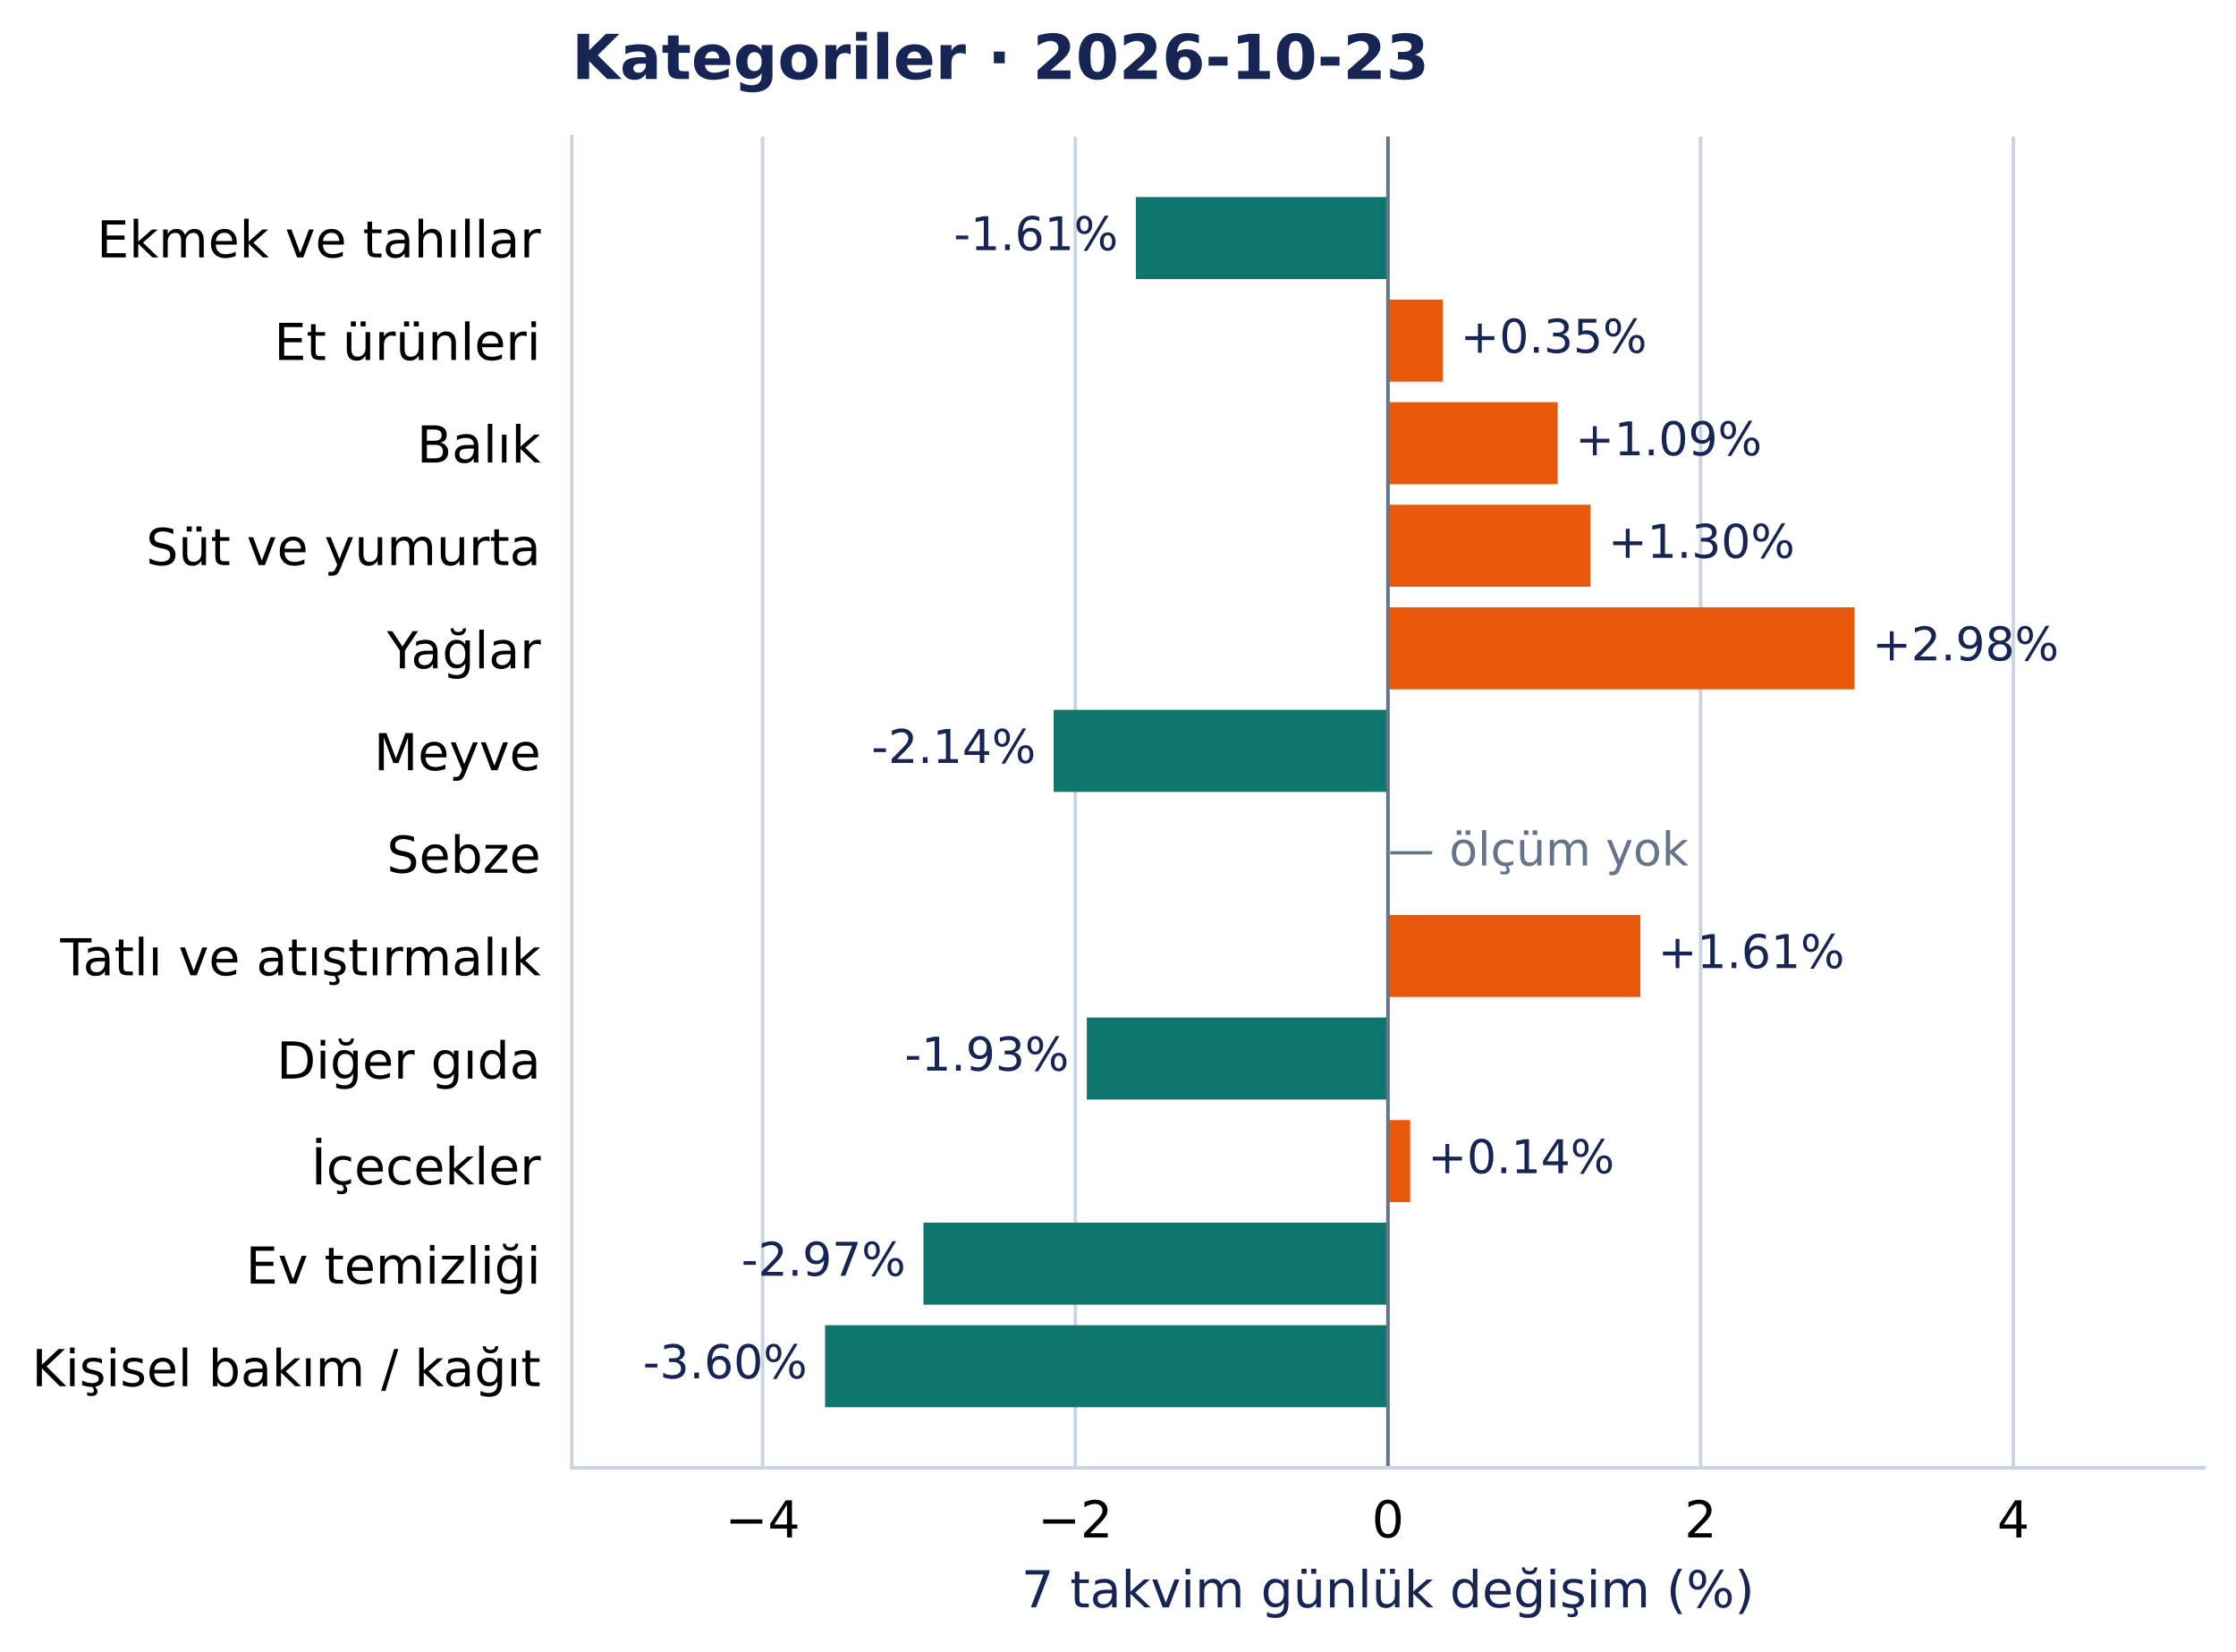
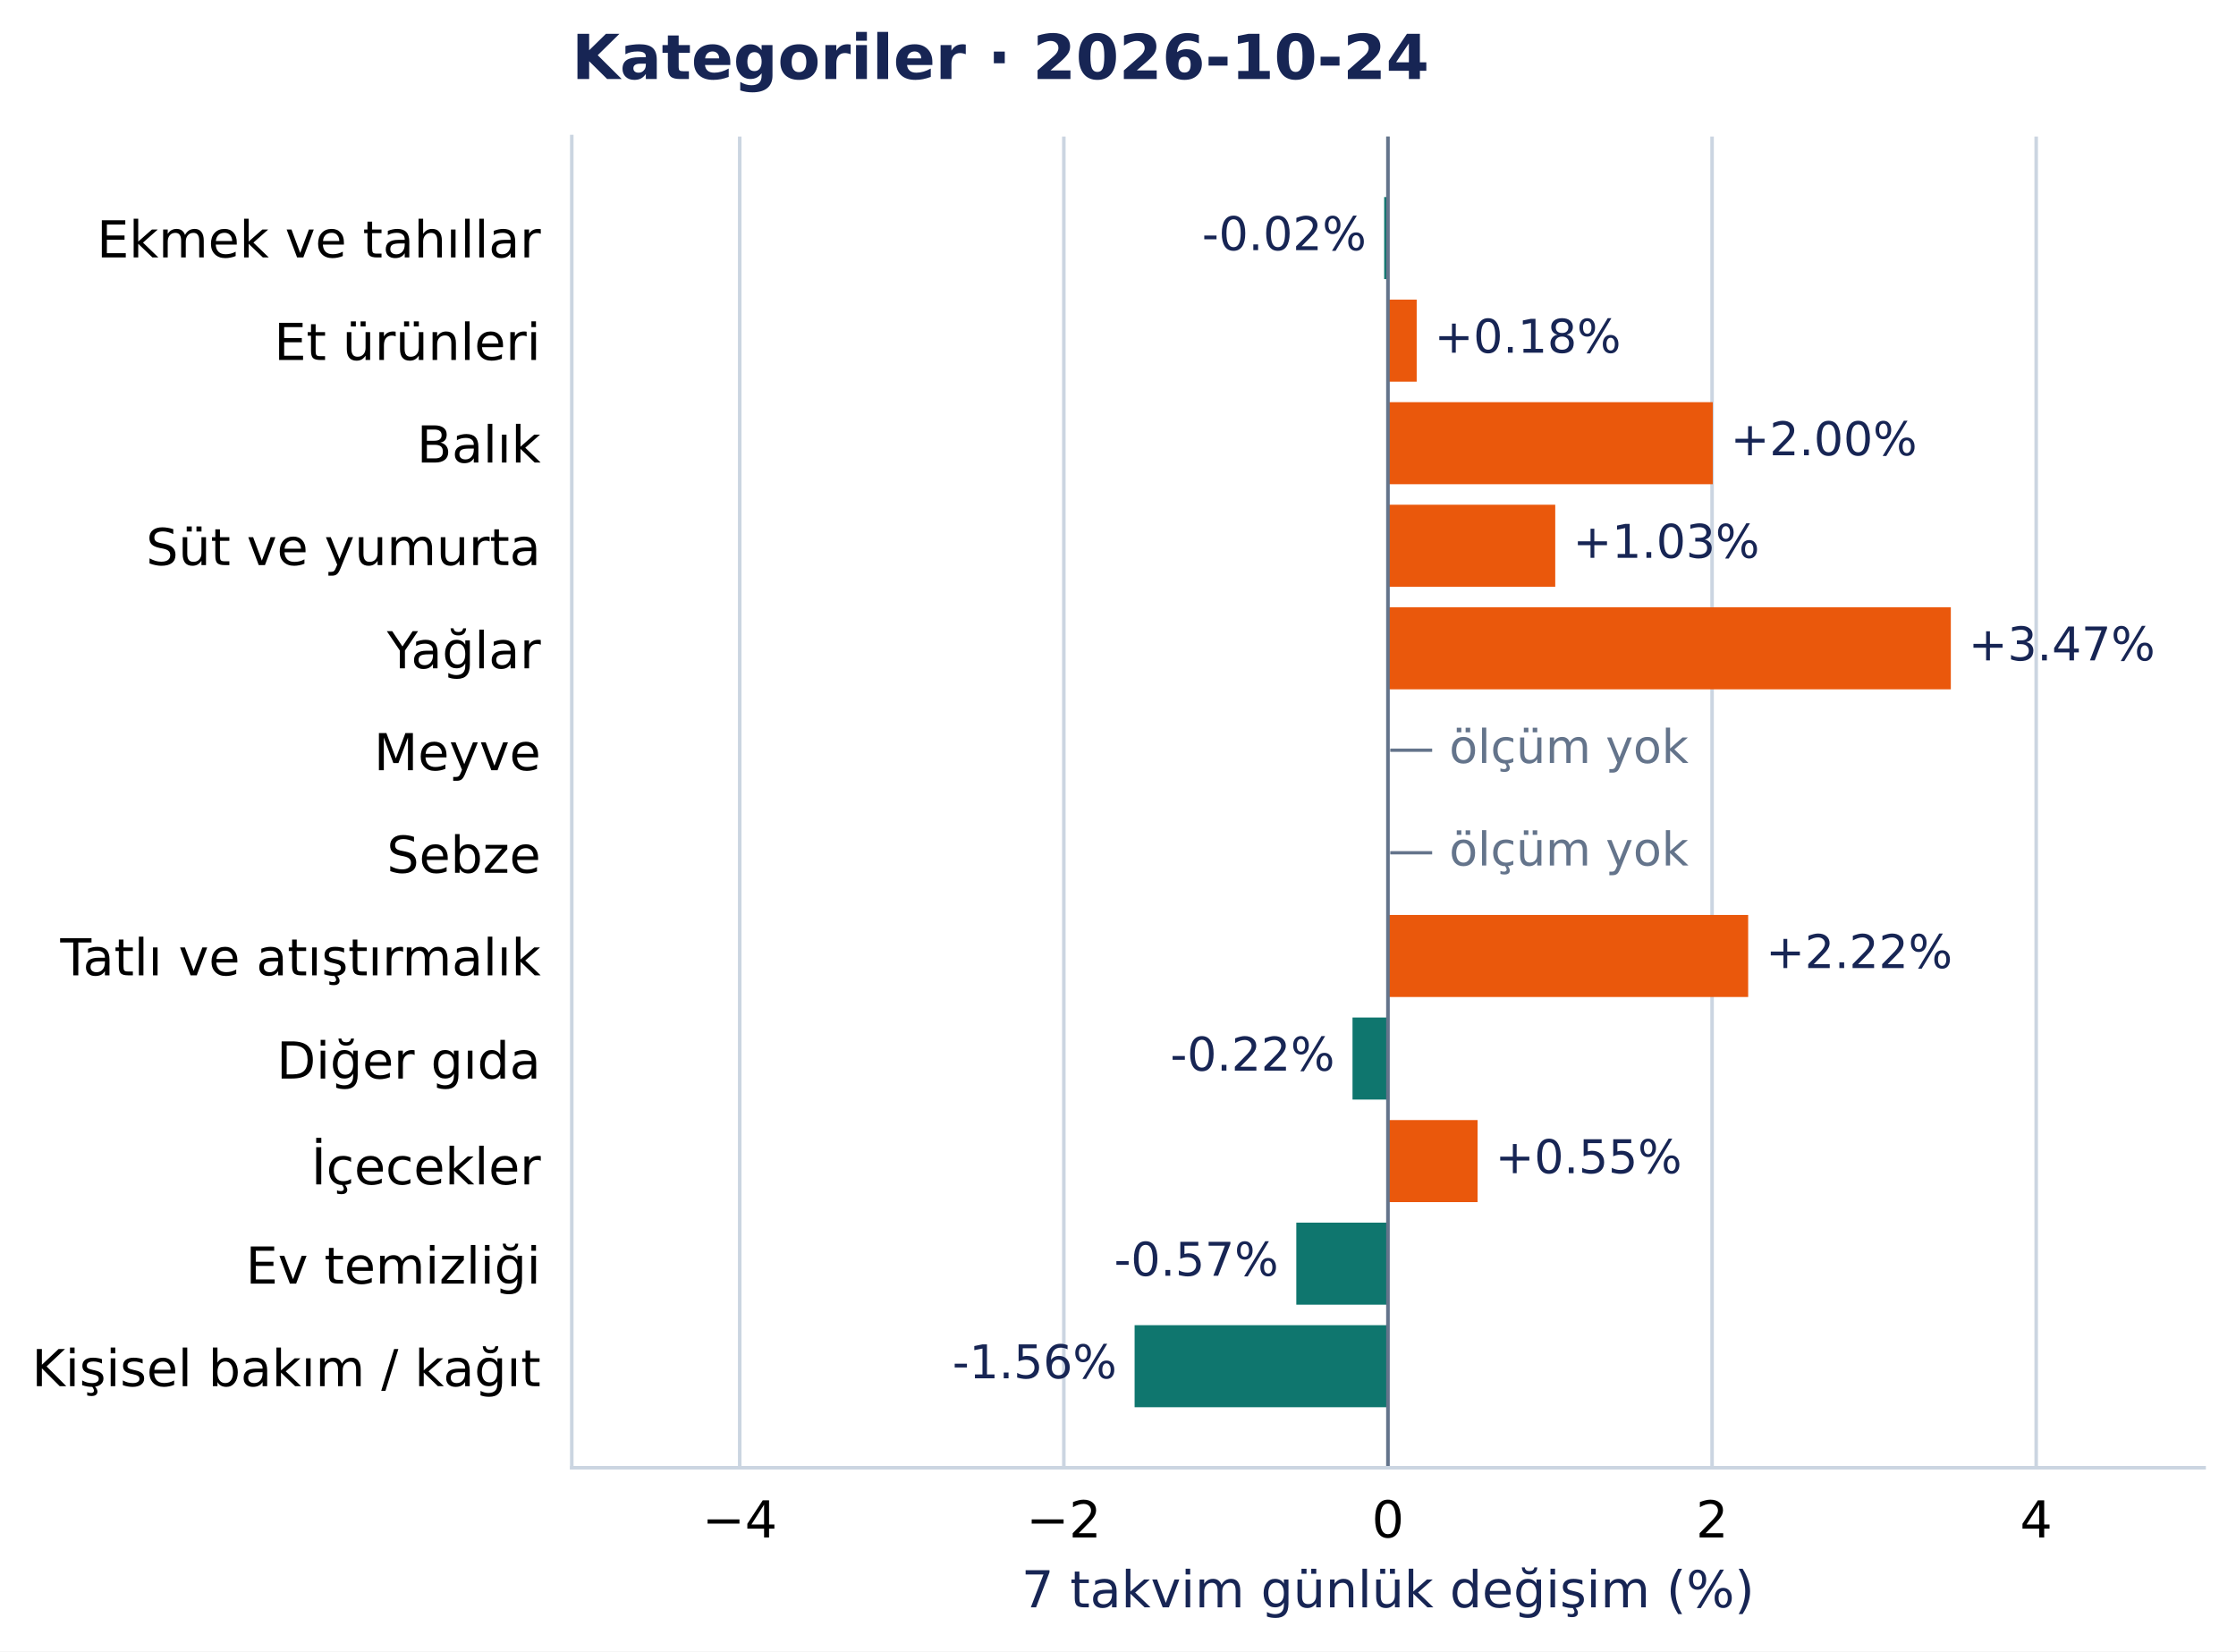
<svg xmlns="http://www.w3.org/2000/svg" width="504.998pt" height="372.97pt" viewBox="0 0 504.998 372.97" version="1.1">
  <defs>
    <style type="text/css">*{stroke-linejoin: round; stroke-linecap: butt}</style>
  </defs>
  <g id="figure_1">
    <g id="patch_1">
      <path d="M 0 372.97 L 504.998 372.97 L 504.998 0 L 0 0 z " style="fill: #ffffff" />
    </g>
    <g id="axes_1">
      <g id="patch_2">
        <path d="M 129.135 331.478 L 497.798 331.478 L 497.798 30.838 L 129.135 30.838 z " style="fill: #ffffff" />
      </g>
      <g id="matplotlib.axis_1">
        <g id="xtick_1">
          <g id="line2d_1">
-             <path d="M 172.233 331.478 L 172.233 30.838 " clip-path="url(#pcea90821e2)" style="fill: none; stroke: #cbd5e1; stroke-width: 0.8; stroke-linecap: square" />
+             <path d="M 167.063 331.478 L 167.063 30.838 " clip-path="url(#pcea90821e2)" style="fill: none; stroke: #cbd5e1; stroke-width: 0.8; stroke-linecap: square" />
          </g>
          <g id="line2d_2" />
          <g id="text_1">
-             <text style="font-size: 11.5px; font-family: 'DejaVu Sans', 'Bitstream Vera Sans', 'Computer Modern Sans Serif', 'Lucida Grande', 'Verdana', 'Geneva', 'Lucid', 'Arial', 'Helvetica', 'Avant Garde', sans-serif; text-anchor: middle" x="172.233" y="347.216" transform="rotate(-0 172.233 347.2157)">−4</text>
+             <text style="font-size: 11.5px; font-family: 'DejaVu Sans', 'Bitstream Vera Sans', 'Computer Modern Sans Serif', 'Lucida Grande', 'Verdana', 'Geneva', 'Lucid', 'Arial', 'Helvetica', 'Avant Garde', sans-serif; text-anchor: middle" x="167.063" y="347.216" transform="rotate(-0 167.0626 347.2157)">−4</text>
          </g>
        </g>
        <g id="xtick_2">
          <g id="line2d_3">
-             <path d="M 242.85 331.478 L 242.85 30.838 " clip-path="url(#pcea90821e2)" style="fill: none; stroke: #cbd5e1; stroke-width: 0.8; stroke-linecap: square" />
+             <path d="M 240.265 331.478 L 240.265 30.838 " clip-path="url(#pcea90821e2)" style="fill: none; stroke: #cbd5e1; stroke-width: 0.8; stroke-linecap: square" />
          </g>
          <g id="line2d_4" />
          <g id="text_2">
-             <text style="font-size: 11.5px; font-family: 'DejaVu Sans', 'Bitstream Vera Sans', 'Computer Modern Sans Serif', 'Lucida Grande', 'Verdana', 'Geneva', 'Lucid', 'Arial', 'Helvetica', 'Avant Garde', sans-serif; text-anchor: middle" x="242.85" y="347.216" transform="rotate(-0 242.8498 347.2157)">−2</text>
+             <text style="font-size: 11.5px; font-family: 'DejaVu Sans', 'Bitstream Vera Sans', 'Computer Modern Sans Serif', 'Lucida Grande', 'Verdana', 'Geneva', 'Lucid', 'Arial', 'Helvetica', 'Avant Garde', sans-serif; text-anchor: middle" x="240.265" y="347.216" transform="rotate(-0 240.2646 347.2157)">−2</text>
          </g>
        </g>
        <g id="xtick_3">
          <g id="line2d_5">
            <path d="M 313.467 331.478 L 313.467 30.838 " clip-path="url(#pcea90821e2)" style="fill: none; stroke: #cbd5e1; stroke-width: 0.8; stroke-linecap: square" />
          </g>
          <g id="line2d_6" />
          <g id="text_3">
            <text style="font-size: 11.5px; font-family: 'DejaVu Sans', 'Bitstream Vera Sans', 'Computer Modern Sans Serif', 'Lucida Grande', 'Verdana', 'Geneva', 'Lucid', 'Arial', 'Helvetica', 'Avant Garde', sans-serif; text-anchor: middle" x="313.467" y="347.216" transform="rotate(-0 313.4666 347.2157)">0</text>
          </g>
        </g>
        <g id="xtick_4">
          <g id="line2d_7">
-             <path d="M 384.083 331.478 L 384.083 30.838 " clip-path="url(#pcea90821e2)" style="fill: none; stroke: #cbd5e1; stroke-width: 0.8; stroke-linecap: square" />
+             <path d="M 386.669 331.478 L 386.669 30.838 " clip-path="url(#pcea90821e2)" style="fill: none; stroke: #cbd5e1; stroke-width: 0.8; stroke-linecap: square" />
          </g>
          <g id="line2d_8" />
          <g id="text_4">
-             <text style="font-size: 11.5px; font-family: 'DejaVu Sans', 'Bitstream Vera Sans', 'Computer Modern Sans Serif', 'Lucida Grande', 'Verdana', 'Geneva', 'Lucid', 'Arial', 'Helvetica', 'Avant Garde', sans-serif; text-anchor: middle" x="384.083" y="347.216" transform="rotate(-0 384.0834 347.2157)">2</text>
+             <text style="font-size: 11.5px; font-family: 'DejaVu Sans', 'Bitstream Vera Sans', 'Computer Modern Sans Serif', 'Lucida Grande', 'Verdana', 'Geneva', 'Lucid', 'Arial', 'Helvetica', 'Avant Garde', sans-serif; text-anchor: middle" x="386.669" y="347.216" transform="rotate(-0 386.6685 347.2157)">2</text>
          </g>
        </g>
        <g id="xtick_5">
          <g id="line2d_9">
-             <path d="M 454.7 331.478 L 454.7 30.838 " clip-path="url(#pcea90821e2)" style="fill: none; stroke: #cbd5e1; stroke-width: 0.8; stroke-linecap: square" />
+             <path d="M 459.87 331.478 L 459.87 30.838 " clip-path="url(#pcea90821e2)" style="fill: none; stroke: #cbd5e1; stroke-width: 0.8; stroke-linecap: square" />
          </g>
          <g id="line2d_10" />
          <g id="text_5">
-             <text style="font-size: 11.5px; font-family: 'DejaVu Sans', 'Bitstream Vera Sans', 'Computer Modern Sans Serif', 'Lucida Grande', 'Verdana', 'Geneva', 'Lucid', 'Arial', 'Helvetica', 'Avant Garde', sans-serif; text-anchor: middle" x="454.7" y="347.216" transform="rotate(-0 454.7002 347.2157)">4</text>
+             <text style="font-size: 11.5px; font-family: 'DejaVu Sans', 'Bitstream Vera Sans', 'Computer Modern Sans Serif', 'Lucida Grande', 'Verdana', 'Geneva', 'Lucid', 'Arial', 'Helvetica', 'Avant Garde', sans-serif; text-anchor: middle" x="459.87" y="347.216" transform="rotate(-0 459.8705 347.2157)">4</text>
          </g>
        </g>
        <g id="text_6">
          <text style="font-size: 11.5px; font-family: 'DejaVu Sans', 'Bitstream Vera Sans', 'Computer Modern Sans Serif', 'Lucida Grande', 'Verdana', 'Geneva', 'Lucid', 'Arial', 'Helvetica', 'Avant Garde', sans-serif; text-anchor: middle; fill: #172554" x="313.467" y="363.008" transform="rotate(-0 313.4666 363.0077)">7 takvim günlük değişim (%)</text>
        </g>
      </g>
      <g id="matplotlib.axis_2">
        <g id="ytick_1">
          <g id="line2d_11" />
          <g id="text_7">
            <text style="font-size: 11.5px; font-family: 'DejaVu Sans', 'Bitstream Vera Sans', 'Computer Modern Sans Serif', 'Lucida Grande', 'Verdana', 'Geneva', 'Lucid', 'Arial', 'Helvetica', 'Avant Garde', sans-serif; text-anchor: end" x="122.135" y="58.137" transform="rotate(-0 122.1353 58.13713)">Ekmek ve tahıllar</text>
          </g>
        </g>
        <g id="ytick_2">
          <g id="line2d_12" />
          <g id="text_8">
            <text style="font-size: 11.5px; font-family: 'DejaVu Sans', 'Bitstream Vera Sans', 'Computer Modern Sans Serif', 'Lucida Grande', 'Verdana', 'Geneva', 'Lucid', 'Arial', 'Helvetica', 'Avant Garde', sans-serif; text-anchor: end" x="122.135" y="81.299" transform="rotate(-0 122.1353 81.29896)">Et ürünleri</text>
          </g>
        </g>
        <g id="ytick_3">
          <g id="line2d_13" />
          <g id="text_9">
            <text style="font-size: 11.5px; font-family: 'DejaVu Sans', 'Bitstream Vera Sans', 'Computer Modern Sans Serif', 'Lucida Grande', 'Verdana', 'Geneva', 'Lucid', 'Arial', 'Helvetica', 'Avant Garde', sans-serif; text-anchor: end" x="122.135" y="104.461" transform="rotate(-0 122.1353 104.4608)">Balık</text>
          </g>
        </g>
        <g id="ytick_4">
          <g id="line2d_14" />
          <g id="text_10">
            <text style="font-size: 11.5px; font-family: 'DejaVu Sans', 'Bitstream Vera Sans', 'Computer Modern Sans Serif', 'Lucida Grande', 'Verdana', 'Geneva', 'Lucid', 'Arial', 'Helvetica', 'Avant Garde', sans-serif; text-anchor: end" x="122.135" y="127.622" transform="rotate(-0 122.1353 127.6222)">Süt ve yumurta</text>
          </g>
        </g>
        <g id="ytick_5">
          <g id="line2d_15" />
          <g id="text_11">
            <text style="font-size: 11.5px; font-family: 'DejaVu Sans', 'Bitstream Vera Sans', 'Computer Modern Sans Serif', 'Lucida Grande', 'Verdana', 'Geneva', 'Lucid', 'Arial', 'Helvetica', 'Avant Garde', sans-serif; text-anchor: end" x="122.135" y="150.93" transform="rotate(-0 122.1353 150.93)">Yağlar</text>
          </g>
        </g>
        <g id="ytick_6">
          <g id="line2d_16" />
          <g id="text_12">
            <text style="font-size: 11.5px; font-family: 'DejaVu Sans', 'Bitstream Vera Sans', 'Computer Modern Sans Serif', 'Lucida Grande', 'Verdana', 'Geneva', 'Lucid', 'Arial', 'Helvetica', 'Avant Garde', sans-serif; text-anchor: end" x="122.135" y="173.946" transform="rotate(-0 122.1353 173.9458)">Meyve</text>
          </g>
        </g>
        <g id="ytick_7">
          <g id="line2d_17" />
          <g id="text_13">
            <text style="font-size: 11.5px; font-family: 'DejaVu Sans', 'Bitstream Vera Sans', 'Computer Modern Sans Serif', 'Lucida Grande', 'Verdana', 'Geneva', 'Lucid', 'Arial', 'Helvetica', 'Avant Garde', sans-serif; text-anchor: end" x="122.135" y="197.108" transform="rotate(-0 122.1353 197.1081)">Sebze</text>
          </g>
        </g>
        <g id="ytick_8">
          <g id="line2d_18" />
          <g id="text_14">
            <text style="font-size: 11.5px; font-family: 'DejaVu Sans', 'Bitstream Vera Sans', 'Computer Modern Sans Serif', 'Lucida Grande', 'Verdana', 'Geneva', 'Lucid', 'Arial', 'Helvetica', 'Avant Garde', sans-serif; text-anchor: end" x="122.135" y="220.27" transform="rotate(-0 122.1353 220.27)">Tatlı ve atıştırmalık</text>
          </g>
        </g>
        <g id="ytick_9">
          <g id="line2d_19" />
          <g id="text_15">
            <text style="font-size: 11.5px; font-family: 'DejaVu Sans', 'Bitstream Vera Sans', 'Computer Modern Sans Serif', 'Lucida Grande', 'Verdana', 'Geneva', 'Lucid', 'Arial', 'Helvetica', 'Avant Garde', sans-serif; text-anchor: end" x="122.135" y="243.577" transform="rotate(-0 122.1353 243.5773)">Diğer gıda</text>
          </g>
        </g>
        <g id="ytick_10">
          <g id="line2d_20" />
          <g id="text_16">
            <text style="font-size: 11.5px; font-family: 'DejaVu Sans', 'Bitstream Vera Sans', 'Computer Modern Sans Serif', 'Lucida Grande', 'Verdana', 'Geneva', 'Lucid', 'Arial', 'Helvetica', 'Avant Garde', sans-serif; text-anchor: end" x="122.135" y="267.48" transform="rotate(-0 122.1353 267.4804)">İçecekler</text>
          </g>
        </g>
        <g id="ytick_11">
          <g id="line2d_21" />
          <g id="text_17">
            <text style="font-size: 11.5px; font-family: 'DejaVu Sans', 'Bitstream Vera Sans', 'Computer Modern Sans Serif', 'Lucida Grande', 'Verdana', 'Geneva', 'Lucid', 'Arial', 'Helvetica', 'Avant Garde', sans-serif; text-anchor: end" x="122.135" y="289.901" transform="rotate(-0 122.1353 289.901)">Ev temizliği</text>
          </g>
        </g>
        <g id="ytick_12">
          <g id="line2d_22" />
          <g id="text_18">
            <text style="font-size: 11.5px; font-family: 'DejaVu Sans', 'Bitstream Vera Sans', 'Computer Modern Sans Serif', 'Lucida Grande', 'Verdana', 'Geneva', 'Lucid', 'Arial', 'Helvetica', 'Avant Garde', sans-serif; text-anchor: end" x="122.135" y="313.063" transform="rotate(-0 122.1353 313.0628)">Kişisel bakım / kağıt</text>
          </g>
        </g>
      </g>
      <g id="patch_3">
-         <path d="M 313.467 44.503 L 256.542 44.503 L 256.542 63.033 L 313.467 63.033 z " clip-path="url(#pcea90821e2)" style="fill: #0f766e" />
+         <path d="M 313.467 44.503 L 312.615 44.503 L 312.615 63.033 L 313.467 63.033 z " clip-path="url(#pcea90821e2)" style="fill: #0f766e" />
      </g>
      <g id="patch_4">
-         <path d="M 313.467 67.665 L 325.824 67.665 L 325.824 86.195 L 313.467 86.195 z " clip-path="url(#pcea90821e2)" style="fill: #ea580c" />
+         <path d="M 313.467 67.665 L 319.958 67.665 L 319.958 86.195 L 313.467 86.195 z " clip-path="url(#pcea90821e2)" style="fill: #ea580c" />
      </g>
      <g id="patch_5">
-         <path d="M 313.467 90.827 L 351.791 90.827 L 351.791 109.356 L 313.467 109.356 z " clip-path="url(#pcea90821e2)" style="fill: #ea580c" />
+         <path d="M 313.467 90.827 L 386.836 90.827 L 386.836 109.356 L 313.467 109.356 z " clip-path="url(#pcea90821e2)" style="fill: #ea580c" />
      </g>
      <g id="patch_6">
-         <path d="M 313.467 113.989 L 359.22 113.989 L 359.22 132.518 L 313.467 132.518 z " clip-path="url(#pcea90821e2)" style="fill: #ea580c" />
+         <path d="M 313.467 113.989 L 351.25 113.989 L 351.25 132.518 L 313.467 132.518 z " clip-path="url(#pcea90821e2)" style="fill: #ea580c" />
      </g>
      <g id="patch_7">
-         <path d="M 313.467 137.151 L 418.853 137.151 L 418.853 155.68 L 313.467 155.68 z " clip-path="url(#pcea90821e2)" style="fill: #ea580c" />
+         <path d="M 313.467 137.151 L 440.592 137.151 L 440.592 155.68 L 313.467 155.68 z " clip-path="url(#pcea90821e2)" style="fill: #ea580c" />
      </g>
      <g id="patch_8">
-         <path d="M 313.467 160.312 L 237.965 160.312 L 237.965 178.842 L 313.467 178.842 z " clip-path="url(#pcea90821e2)" style="fill: #0f766e" />
+         <path d="M 313.467 206.636 L 394.822 206.636 L 394.822 225.166 L 313.467 225.166 z " clip-path="url(#pcea90821e2)" style="fill: #ea580c" />
      </g>
      <g id="patch_9">
-         <path d="M 313.467 206.636 L 370.466 206.636 L 370.466 225.166 L 313.467 225.166 z " clip-path="url(#pcea90821e2)" style="fill: #ea580c" />
+         <path d="M 313.467 229.798 L 305.464 229.798 L 305.464 248.327 L 313.467 248.327 z " clip-path="url(#pcea90821e2)" style="fill: #0f766e" />
      </g>
      <g id="patch_10">
-         <path d="M 313.467 229.798 L 245.452 229.798 L 245.452 248.327 L 313.467 248.327 z " clip-path="url(#pcea90821e2)" style="fill: #0f766e" />
+         <path d="M 313.467 252.96 L 333.709 252.96 L 333.709 271.489 L 313.467 271.489 z " clip-path="url(#pcea90821e2)" style="fill: #ea580c" />
      </g>
      <g id="patch_11">
-         <path d="M 313.467 252.96 L 318.483 252.96 L 318.483 271.489 L 313.467 271.489 z " clip-path="url(#pcea90821e2)" style="fill: #ea580c" />
+         <path d="M 313.467 276.122 L 292.769 276.122 L 292.769 294.651 L 313.467 294.651 z " clip-path="url(#pcea90821e2)" style="fill: #0f766e" />
      </g>
      <g id="patch_12">
-         <path d="M 313.467 276.122 L 208.566 276.122 L 208.566 294.651 L 313.467 294.651 z " clip-path="url(#pcea90821e2)" style="fill: #0f766e" />
-       </g>
-       <g id="patch_13">
-         <path d="M 313.467 299.283 L 186.342 299.283 L 186.342 317.813 L 313.467 317.813 z " clip-path="url(#pcea90821e2)" style="fill: #0f766e" />
+         <path d="M 313.467 299.283 L 256.248 299.283 L 256.248 317.813 L 313.467 317.813 z " clip-path="url(#pcea90821e2)" style="fill: #0f766e" />
      </g>
      <g id="line2d_23">
        <path d="M 313.467 331.478 L 313.467 30.838 " clip-path="url(#pcea90821e2)" style="fill: none; stroke: #64748b; stroke-width: 0.8; stroke-linecap: square" />
      </g>
+       <g id="patch_13">
+         <path d="M 129.135 331.478 L 129.135 30.838 " style="fill: none; stroke: #cbd5e1; stroke-width: 0.8; stroke-linejoin: miter; stroke-linecap: square" />
+       </g>
      <g id="patch_14">
-         <path d="M 129.135 331.478 L 129.135 30.838 " style="fill: none; stroke: #cbd5e1; stroke-width: 0.8; stroke-linejoin: miter; stroke-linecap: square" />
-       </g>
-       <g id="patch_15">
        <path d="M 129.135 331.478 L 497.798 331.478 " style="fill: none; stroke: #cbd5e1; stroke-width: 0.8; stroke-linejoin: miter; stroke-linecap: square" />
      </g>
      <g id="text_19">
-         <text style="font-size: 10.5px; font-family: 'DejaVu Sans', 'Bitstream Vera Sans', 'Computer Modern Sans Serif', 'Lucida Grande', 'Verdana', 'Geneva', 'Lucid', 'Arial', 'Helvetica', 'Avant Garde', sans-serif; text-anchor: end; fill: #172554" x="252.542" y="56.496" transform="rotate(-0 252.5416 56.49557)">-1.61%</text>
+         <text style="font-size: 10.5px; font-family: 'DejaVu Sans', 'Bitstream Vera Sans', 'Computer Modern Sans Serif', 'Lucida Grande', 'Verdana', 'Geneva', 'Lucid', 'Arial', 'Helvetica', 'Avant Garde', sans-serif; text-anchor: end; fill: #172554" x="308.615" y="56.496" transform="rotate(-0 308.6155 56.49557)">-0.02%</text>
      </g>
      <g id="text_20">
-         <text style="font-size: 10.5px; font-family: 'DejaVu Sans', 'Bitstream Vera Sans', 'Computer Modern Sans Serif', 'Lucida Grande', 'Verdana', 'Geneva', 'Lucid', 'Arial', 'Helvetica', 'Avant Garde', sans-serif; text-anchor: start; fill: #172554" x="329.824" y="79.657" transform="rotate(-0 329.8237 79.6574)">+0.35%</text>
+         <text style="font-size: 10.5px; font-family: 'DejaVu Sans', 'Bitstream Vera Sans', 'Computer Modern Sans Serif', 'Lucida Grande', 'Verdana', 'Geneva', 'Lucid', 'Arial', 'Helvetica', 'Avant Garde', sans-serif; text-anchor: start; fill: #172554" x="323.958" y="79.657" transform="rotate(-0 323.958 79.6574)">+0.18%</text>
      </g>
      <g id="text_21">
-         <text style="font-size: 10.5px; font-family: 'DejaVu Sans', 'Bitstream Vera Sans', 'Computer Modern Sans Serif', 'Lucida Grande', 'Verdana', 'Geneva', 'Lucid', 'Arial', 'Helvetica', 'Avant Garde', sans-serif; text-anchor: start; fill: #172554" x="355.791" y="102.819" transform="rotate(-0 355.7913 102.8192)">+1.09%</text>
+         <text style="font-size: 10.5px; font-family: 'DejaVu Sans', 'Bitstream Vera Sans', 'Computer Modern Sans Serif', 'Lucida Grande', 'Verdana', 'Geneva', 'Lucid', 'Arial', 'Helvetica', 'Avant Garde', sans-serif; text-anchor: start; fill: #172554" x="390.836" y="102.819" transform="rotate(-0 390.8359 102.8192)">+2.00%</text>
      </g>
      <g id="text_22">
-         <text style="font-size: 10.5px; font-family: 'DejaVu Sans', 'Bitstream Vera Sans', 'Computer Modern Sans Serif', 'Lucida Grande', 'Verdana', 'Geneva', 'Lucid', 'Arial', 'Helvetica', 'Avant Garde', sans-serif; text-anchor: start; fill: #172554" x="363.22" y="125.981" transform="rotate(-0 363.2202 125.9811)">+1.30%</text>
+         <text style="font-size: 10.5px; font-family: 'DejaVu Sans', 'Bitstream Vera Sans', 'Computer Modern Sans Serif', 'Lucida Grande', 'Verdana', 'Geneva', 'Lucid', 'Arial', 'Helvetica', 'Avant Garde', sans-serif; text-anchor: start; fill: #172554" x="355.25" y="125.981" transform="rotate(-0 355.2503 125.9811)">+1.03%</text>
      </g>
      <g id="text_23">
-         <text style="font-size: 10.5px; font-family: 'DejaVu Sans', 'Bitstream Vera Sans', 'Computer Modern Sans Serif', 'Lucida Grande', 'Verdana', 'Geneva', 'Lucid', 'Arial', 'Helvetica', 'Avant Garde', sans-serif; text-anchor: start; fill: #172554" x="422.853" y="149.143" transform="rotate(-0 422.8531 149.1429)">+2.98%</text>
+         <text style="font-size: 10.5px; font-family: 'DejaVu Sans', 'Bitstream Vera Sans', 'Computer Modern Sans Serif', 'Lucida Grande', 'Verdana', 'Geneva', 'Lucid', 'Arial', 'Helvetica', 'Avant Garde', sans-serif; text-anchor: start; fill: #172554" x="444.592" y="149.143" transform="rotate(-0 444.5916 149.1429)">+3.47%</text>
      </g>
      <g id="text_24">
-         <text style="font-size: 10.5px; font-family: 'DejaVu Sans', 'Bitstream Vera Sans', 'Computer Modern Sans Serif', 'Lucida Grande', 'Verdana', 'Geneva', 'Lucid', 'Arial', 'Helvetica', 'Avant Garde', sans-serif; text-anchor: end; fill: #172554" x="233.965" y="172.305" transform="rotate(-0 233.9654 172.3047)">-2.14%</text>
+         <text style="font-size: 10.5px; font-family: 'DejaVu Sans', 'Bitstream Vera Sans', 'Computer Modern Sans Serif', 'Lucida Grande', 'Verdana', 'Geneva', 'Lucid', 'Arial', 'Helvetica', 'Avant Garde', sans-serif; text-anchor: start; fill: #64748b" x="313.467" y="172.305" transform="rotate(-0 313.4666 172.3051)">  — ölçüm yok</text>
      </g>
      <g id="text_25">
        <text style="font-size: 10.5px; font-family: 'DejaVu Sans', 'Bitstream Vera Sans', 'Computer Modern Sans Serif', 'Lucida Grande', 'Verdana', 'Geneva', 'Lucid', 'Arial', 'Helvetica', 'Avant Garde', sans-serif; text-anchor: start; fill: #64748b" x="313.467" y="195.467" transform="rotate(-0 313.4666 195.467)">  — ölçüm yok</text>
      </g>
      <g id="text_26">
-         <text style="font-size: 10.5px; font-family: 'DejaVu Sans', 'Bitstream Vera Sans', 'Computer Modern Sans Serif', 'Lucida Grande', 'Verdana', 'Geneva', 'Lucid', 'Arial', 'Helvetica', 'Avant Garde', sans-serif; text-anchor: start; fill: #172554" x="374.466" y="218.628" transform="rotate(-0 374.4656 218.6284)">+1.61%</text>
+         <text style="font-size: 10.5px; font-family: 'DejaVu Sans', 'Bitstream Vera Sans', 'Computer Modern Sans Serif', 'Lucida Grande', 'Verdana', 'Geneva', 'Lucid', 'Arial', 'Helvetica', 'Avant Garde', sans-serif; text-anchor: start; fill: #172554" x="398.822" y="218.628" transform="rotate(-0 398.8215 218.6284)">+2.22%</text>
      </g>
      <g id="text_27">
-         <text style="font-size: 10.5px; font-family: 'DejaVu Sans', 'Bitstream Vera Sans', 'Computer Modern Sans Serif', 'Lucida Grande', 'Verdana', 'Geneva', 'Lucid', 'Arial', 'Helvetica', 'Avant Garde', sans-serif; text-anchor: end; fill: #172554" x="241.452" y="241.79" transform="rotate(-0 241.4518 241.7902)">-1.93%</text>
+         <text style="font-size: 10.5px; font-family: 'DejaVu Sans', 'Bitstream Vera Sans', 'Computer Modern Sans Serif', 'Lucida Grande', 'Verdana', 'Geneva', 'Lucid', 'Arial', 'Helvetica', 'Avant Garde', sans-serif; text-anchor: end; fill: #172554" x="301.464" y="241.79" transform="rotate(-0 301.4641 241.7902)">-0.22%</text>
      </g>
      <g id="text_28">
-         <text style="font-size: 10.5px; font-family: 'DejaVu Sans', 'Bitstream Vera Sans', 'Computer Modern Sans Serif', 'Lucida Grande', 'Verdana', 'Geneva', 'Lucid', 'Arial', 'Helvetica', 'Avant Garde', sans-serif; text-anchor: start; fill: #172554" x="322.483" y="264.952" transform="rotate(-0 322.4834 264.9521)">+0.14%</text>
+         <text style="font-size: 10.5px; font-family: 'DejaVu Sans', 'Bitstream Vera Sans', 'Computer Modern Sans Serif', 'Lucida Grande', 'Verdana', 'Geneva', 'Lucid', 'Arial', 'Helvetica', 'Avant Garde', sans-serif; text-anchor: start; fill: #172554" x="337.709" y="264.952" transform="rotate(-0 337.7094 264.9521)">+0.55%</text>
      </g>
      <g id="text_29">
-         <text style="font-size: 10.5px; font-family: 'DejaVu Sans', 'Bitstream Vera Sans', 'Computer Modern Sans Serif', 'Lucida Grande', 'Verdana', 'Geneva', 'Lucid', 'Arial', 'Helvetica', 'Avant Garde', sans-serif; text-anchor: end; fill: #172554" x="204.566" y="288.114" transform="rotate(-0 204.5656 288.1139)">-2.97%</text>
+         <text style="font-size: 10.5px; font-family: 'DejaVu Sans', 'Bitstream Vera Sans', 'Computer Modern Sans Serif', 'Lucida Grande', 'Verdana', 'Geneva', 'Lucid', 'Arial', 'Helvetica', 'Avant Garde', sans-serif; text-anchor: end; fill: #172554" x="288.769" y="288.114" transform="rotate(-0 288.7692 288.1139)">-0.57%</text>
      </g>
      <g id="text_30">
-         <text style="font-size: 10.5px; font-family: 'DejaVu Sans', 'Bitstream Vera Sans', 'Computer Modern Sans Serif', 'Lucida Grande', 'Verdana', 'Geneva', 'Lucid', 'Arial', 'Helvetica', 'Avant Garde', sans-serif; text-anchor: end; fill: #172554" x="182.342" y="311.276" transform="rotate(-0 182.3416 311.2757)">-3.60%</text>
+         <text style="font-size: 10.5px; font-family: 'DejaVu Sans', 'Bitstream Vera Sans', 'Computer Modern Sans Serif', 'Lucida Grande', 'Verdana', 'Geneva', 'Lucid', 'Arial', 'Helvetica', 'Avant Garde', sans-serif; text-anchor: end; fill: #172554" x="252.248" y="311.276" transform="rotate(-0 252.2476 311.2757)">-1.56%</text>
      </g>
      <g id="text_31">
-         <text style="font-weight: 700; font-size: 14px; font-family: 'DejaVu Sans', 'Bitstream Vera Sans', 'Computer Modern Sans Serif', 'Lucida Grande', 'Verdana', 'Geneva', 'Lucid', 'Arial', 'Helvetica', 'Avant Garde', sans-serif; text-anchor: start; fill: #172554" x="129.135" y="17.838" transform="rotate(-0 129.1353 17.83781)">Kategoriler · 2026-10-23</text>
+         <text style="font-weight: 700; font-size: 14px; font-family: 'DejaVu Sans', 'Bitstream Vera Sans', 'Computer Modern Sans Serif', 'Lucida Grande', 'Verdana', 'Geneva', 'Lucid', 'Arial', 'Helvetica', 'Avant Garde', sans-serif; text-anchor: start; fill: #172554" x="129.135" y="17.838" transform="rotate(-0 129.1353 17.83781)">Kategoriler · 2026-10-24</text>
      </g>
    </g>
  </g>
  <defs>
    <clipPath id="pcea90821e2">
      <rect x="129.135" y="30.838" width="368.663" height="300.641" />
    </clipPath>
  </defs>
</svg>
